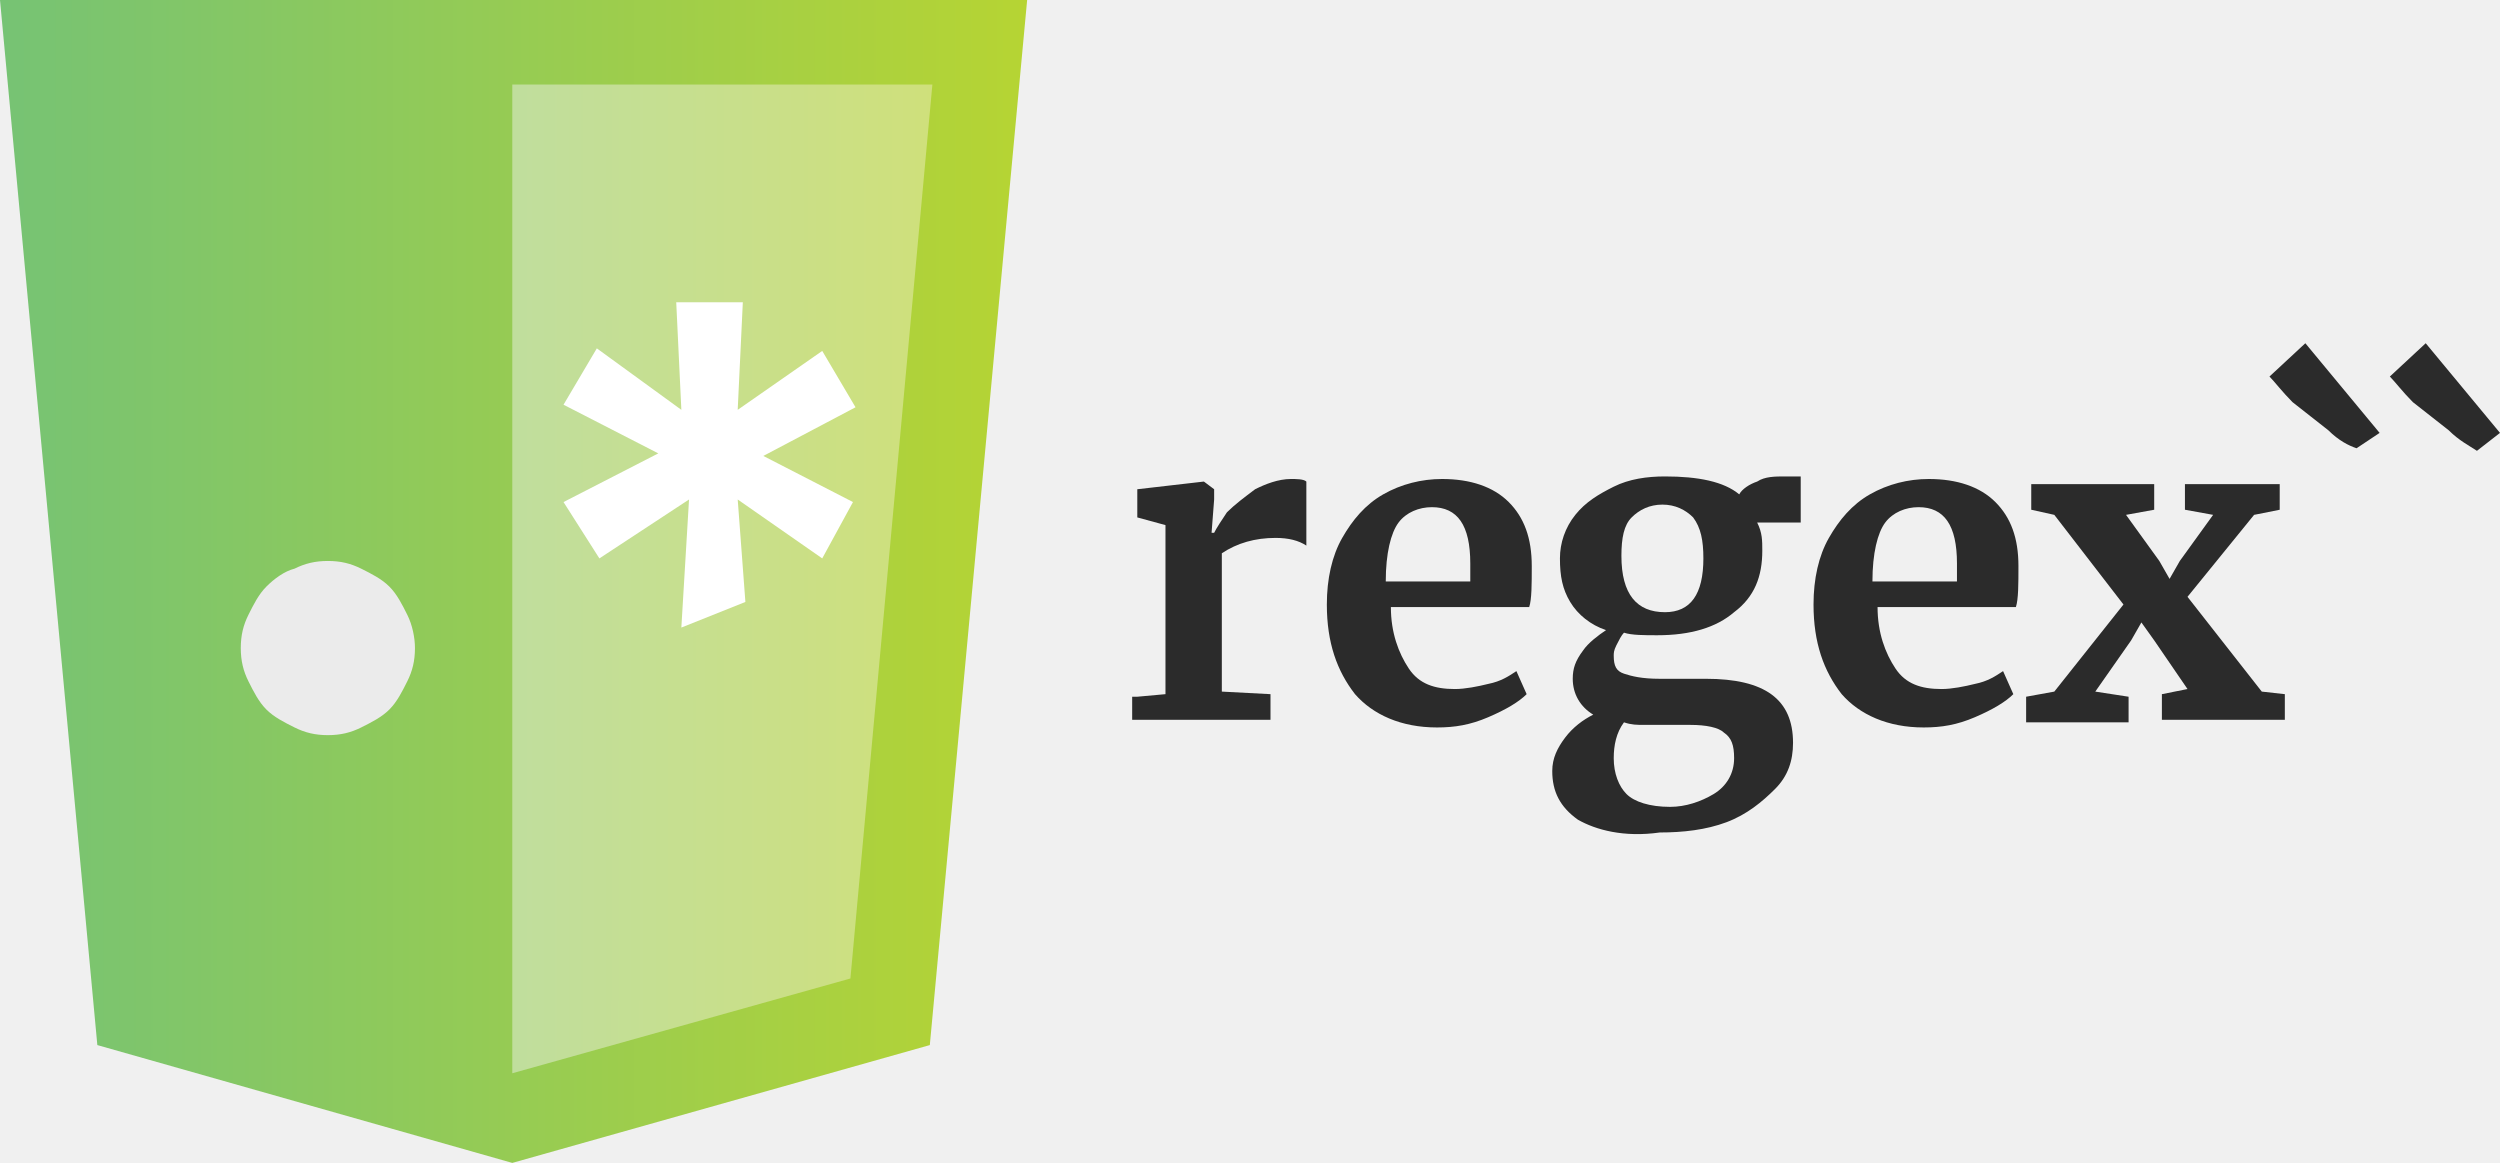
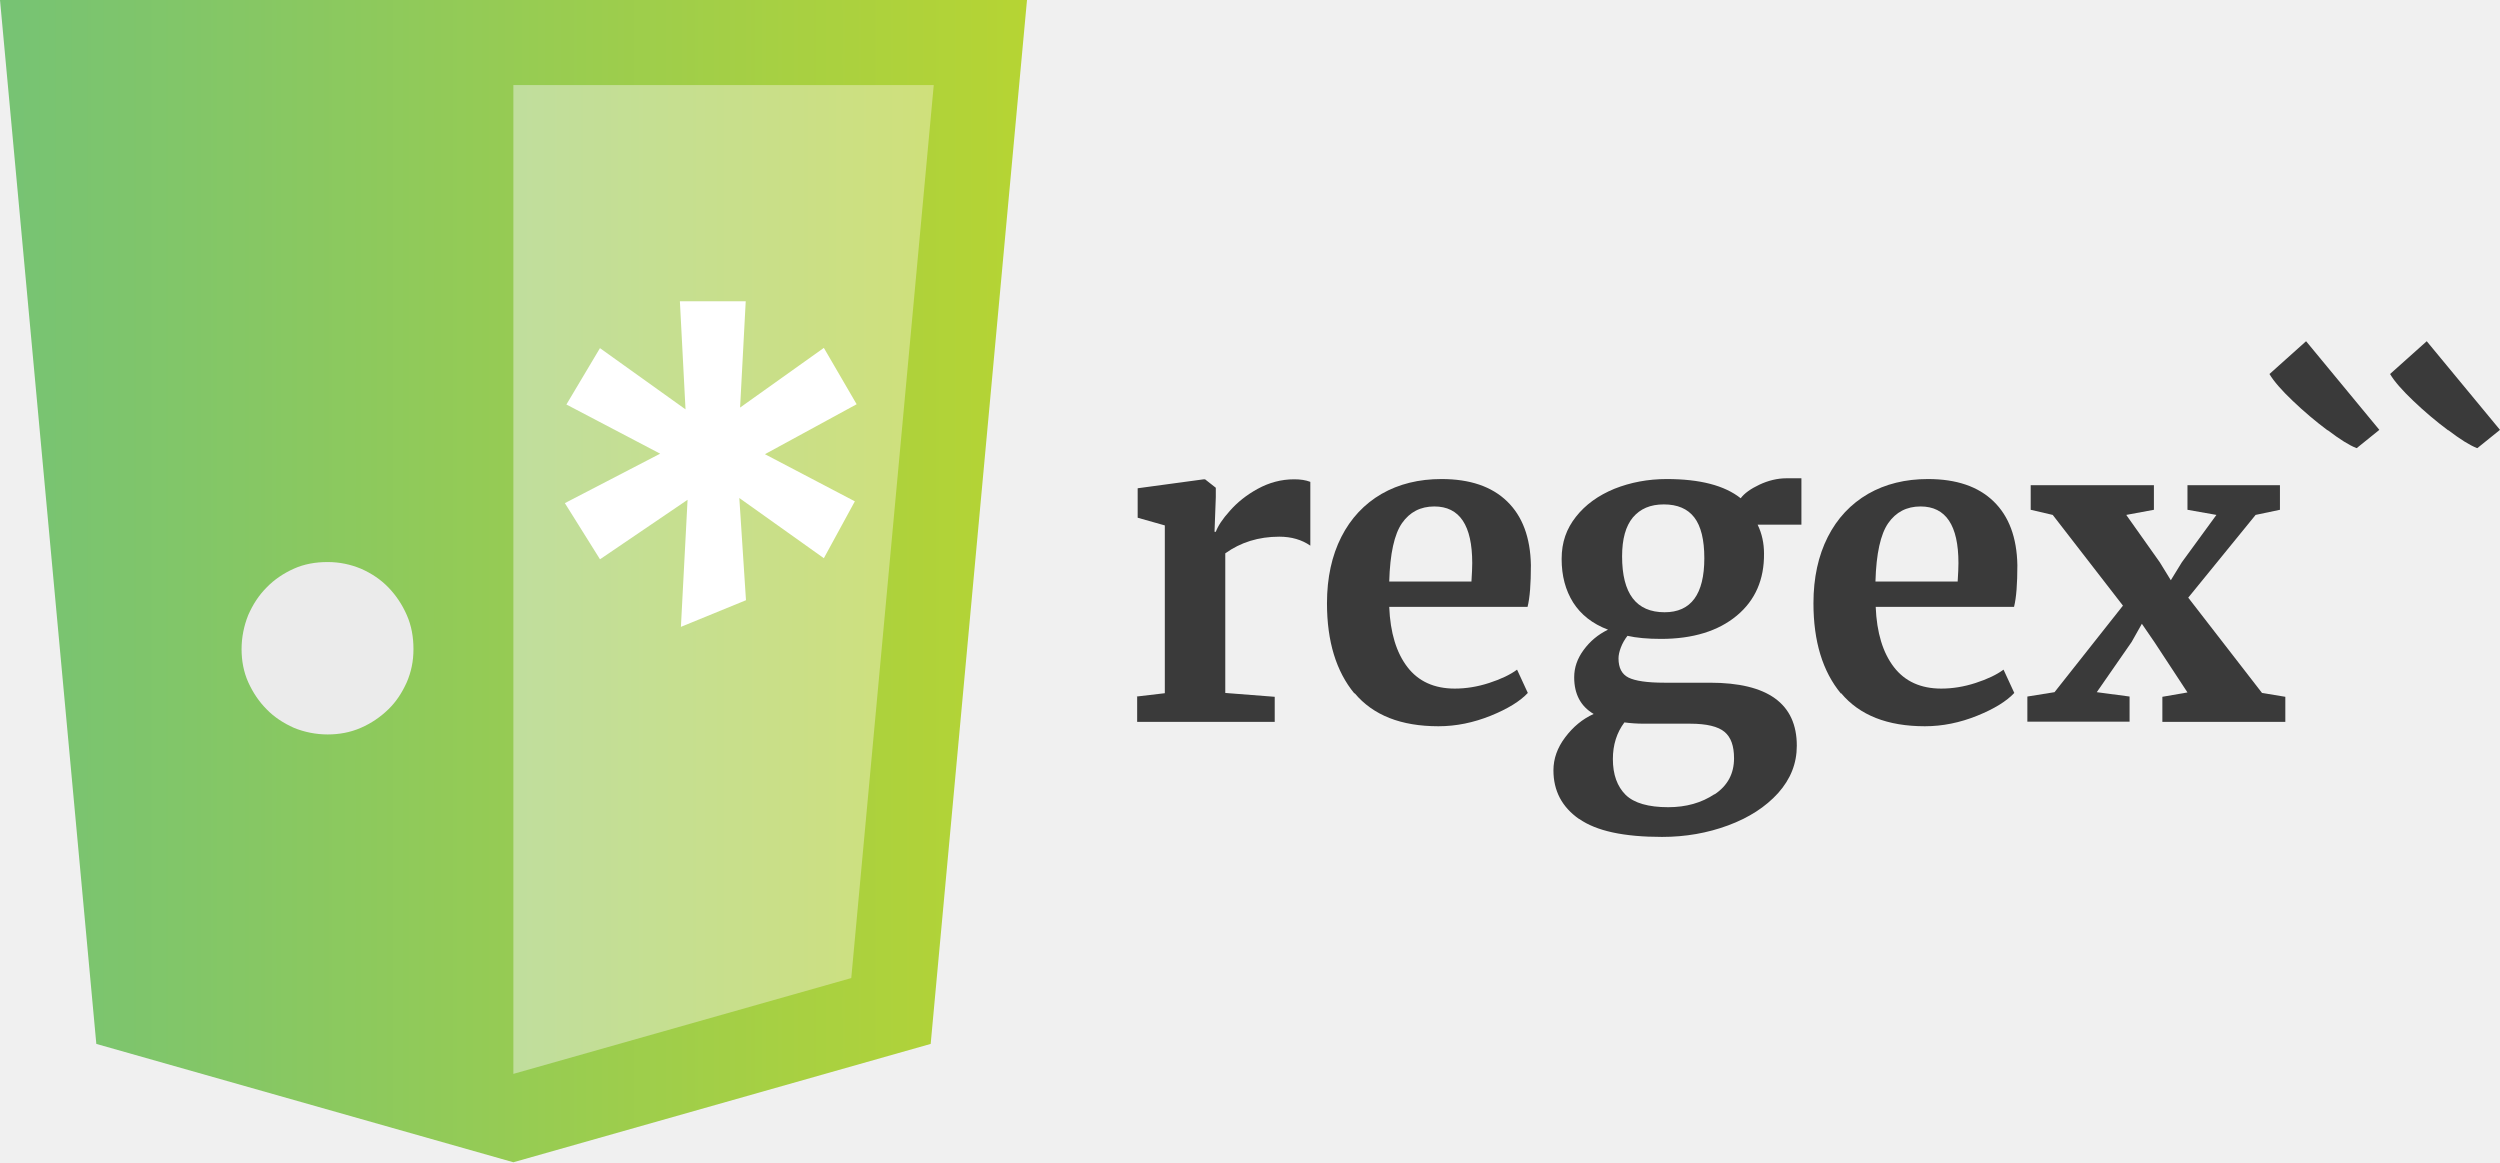
- <svg xmlns="http://www.w3.org/2000/svg" version="1.1" baseProfile="tiny" id="Layer_1" x="0px" y="0px" viewBox="0 0 97.6 45.4" overflow="visible" xml:space="preserve">
-   <g id="code_x5F_html5">
-     <linearGradient id="SVGID_1_" gradientUnits="userSpaceOnUse" x1="0" y1="22.686" x2="40.09" y2="22.686">
-       <stop offset="0" style="stop-color:#76C374" />
-       <stop offset="1" style="stop-color:#B6D433" />
+ <svg xmlns="http://www.w3.org/2000/svg" id="Layer_1" viewBox="0 0 97.59 45.37">
+   <defs>
+     <style>.cls-1{fill:url(#linear-gradient);}.cls-1,.cls-2,.cls-3,.cls-4,.cls-5{stroke-width:0px;}.cls-2{fill:#fff;}.cls-3{fill:url(#linear-gradient-2);}.cls-4{fill:#ebebeb;}.cls-5{fill:#3a3a3a;}</style>
+     <linearGradient id="linear-gradient" x1="0" y1="22.69" x2="40.09" y2="22.69" gradientUnits="userSpaceOnUse">
+       <stop offset="0" stop-color="#76c374" />
+       <stop offset="1" stop-color="#b6d433" />
    </linearGradient>
-     <polygon fill="url(#SVGID_1_)" points="40.1,0 20,0 20,0 0,0 3.8,40.8 20,45.4 20,45.4 20,45.4 20,45.4 20,45.4 36.3,40.8  " />
-     <linearGradient id="SVGID_00000111882062788649990840000013793938322697166770_" gradientUnits="userSpaceOnUse" x1="20.045" y1="22.62" x2="36.447" y2="22.62">
-       <stop offset="0" style="stop-color:#C0DE9D" />
-       <stop offset="1" style="stop-color:#CFE07B" />
+     <linearGradient id="linear-gradient-2" x1="20.04" y1="22.62" x2="36.45" y2="22.62" gradientUnits="userSpaceOnUse">
+       <stop offset="0" stop-color="#c0de9d" />
+       <stop offset="1" stop-color="#cfe07b" />
    </linearGradient>
-     <polygon fill="url(#SVGID_00000111882062788649990840000013793938322697166770_)" points="20,3.3 20,41.9 20,41.9 33.2,38.2    36.4,3.3  " />
-     <g>
-       <path fill="#EBEBEB" d="M12.8,21.9c0.5,0,0.9,0.1,1.3,0.3c0.4,0.2,0.8,0.4,1.1,0.7c0.3,0.3,0.5,0.7,0.7,1.1    c0.2,0.4,0.3,0.9,0.3,1.3c0,0.5-0.1,0.9-0.3,1.3c-0.2,0.4-0.4,0.8-0.7,1.1c-0.3,0.3-0.7,0.5-1.1,0.7c-0.4,0.2-0.8,0.3-1.3,0.3    c-0.5,0-0.9-0.1-1.3-0.3c-0.4-0.2-0.8-0.4-1.1-0.7c-0.3-0.3-0.5-0.7-0.7-1.1c-0.2-0.4-0.3-0.8-0.3-1.3c0-0.5,0.1-0.9,0.3-1.3    c0.2-0.4,0.4-0.8,0.7-1.1c0.3-0.3,0.7-0.6,1.1-0.7C11.9,22,12.3,21.9,12.8,21.9z" />
-     </g>
-     <g>
-       <path fill="#FFFFFF" d="M23.4,21.8L22,19.6l3.7-1.9l-3.7-1.9l1.3-2.2l3.3,2.4l-0.2-4.2h2.6l-0.2,4.2l3.3-2.3l1.3,2.2l-3.6,1.9    l3.5,1.8l-1.2,2.2l-3.3-2.3l0.3,4l-2.5,1l0.3-5L23.4,21.8z" />
-     </g>
-     <g>
-       <path fill="#2B2B2B" d="M44.4,27.2l1.1-0.1v-6.6l-1.1-0.3v-1.1l2.6-0.3H47l0.4,0.3v0.4l-0.1,1.3h0.1c0.1-0.2,0.3-0.5,0.5-0.8    c0.3-0.3,0.7-0.6,1.1-0.9c0.4-0.2,0.9-0.4,1.4-0.4c0.2,0,0.5,0,0.6,0.1v2.5c-0.3-0.2-0.7-0.3-1.2-0.3c-0.8,0-1.5,0.2-2.1,0.6V27    l1.9,0.1v1h-5.4V27.2z" />
-       <path fill="#2B2B2B" d="M52.9,27.1c-0.7-0.9-1.1-2-1.1-3.5c0-1,0.2-1.9,0.6-2.6c0.4-0.7,0.9-1.3,1.6-1.7c0.7-0.4,1.5-0.6,2.3-0.6    c1.1,0,2,0.3,2.6,0.9c0.6,0.6,0.9,1.4,0.9,2.5c0,0.7,0,1.3-0.1,1.6h-5.4c0,1,0.3,1.8,0.7,2.4c0.4,0.6,1,0.8,1.8,0.8    c0.4,0,0.9-0.1,1.3-0.2c0.5-0.1,0.8-0.3,1.1-0.5l0.4,0.9c-0.3,0.3-0.8,0.6-1.5,0.9c-0.7,0.3-1.3,0.4-2,0.4    C54.7,28.4,53.6,27.9,52.9,27.1z M57.4,22.7c0-0.3,0-0.5,0-0.7c0-1.5-0.5-2.2-1.5-2.2c-0.5,0-1,0.2-1.3,0.6    c-0.3,0.4-0.5,1.2-0.5,2.3H57.4z" />
-       <path fill="#2B2B2B" d="M61.6,32c-0.7-0.5-1-1.1-1-1.9c0-0.5,0.2-0.9,0.5-1.3c0.3-0.4,0.7-0.7,1.1-0.9c-0.5-0.3-0.8-0.8-0.8-1.4    c0-0.4,0.1-0.7,0.4-1.1c0.2-0.3,0.6-0.6,0.9-0.8c-0.6-0.2-1.1-0.6-1.4-1.1c-0.3-0.5-0.4-1-0.4-1.7c0-0.6,0.2-1.2,0.6-1.7    c0.4-0.5,0.9-0.8,1.5-1.1c0.6-0.3,1.3-0.4,2-0.4c1.3,0,2.3,0.2,2.9,0.7c0.1-0.2,0.4-0.4,0.7-0.5c0.3-0.2,0.7-0.2,1.1-0.2h0.6v1.8    h-1.7c0.2,0.4,0.2,0.7,0.2,1.1c0,1-0.3,1.8-1.1,2.4c-0.7,0.6-1.7,0.9-3,0.9c-0.5,0-1,0-1.3-0.1c-0.1,0.1-0.2,0.3-0.3,0.5    c-0.1,0.2-0.1,0.3-0.1,0.4c0,0.4,0.1,0.6,0.4,0.7c0.3,0.1,0.7,0.2,1.4,0.2h1.8c2.3,0,3.4,0.8,3.4,2.5c0,0.7-0.2,1.3-0.7,1.8    c-0.5,0.5-1.1,1-1.9,1.3c-0.8,0.3-1.7,0.4-2.6,0.4C63.4,32.7,62.3,32.4,61.6,32z M66.9,31c0.5-0.3,0.8-0.8,0.8-1.4    c0-0.5-0.1-0.8-0.4-1c-0.2-0.2-0.7-0.3-1.3-0.3h-1.8c-0.3,0-0.5,0-0.8-0.1c-0.3,0.4-0.4,0.9-0.4,1.4c0,0.6,0.2,1.1,0.5,1.4    c0.3,0.3,0.9,0.5,1.7,0.5C65.8,31.5,66.4,31.3,66.9,31z M66.5,21.8c0-0.7-0.1-1.2-0.4-1.6c-0.3-0.3-0.7-0.5-1.2-0.5    c-0.5,0-0.9,0.2-1.2,0.5c-0.3,0.3-0.4,0.8-0.4,1.5c0,1.5,0.6,2.2,1.7,2.2C66,23.9,66.5,23.2,66.5,21.8z" />
-       <path fill="#2B2B2B" d="M71.9,27.1c-0.7-0.9-1.1-2-1.1-3.5c0-1,0.2-1.9,0.6-2.6c0.4-0.7,0.9-1.3,1.6-1.7c0.7-0.4,1.5-0.6,2.3-0.6    c1.1,0,2,0.3,2.6,0.9c0.6,0.6,0.9,1.4,0.9,2.5c0,0.7,0,1.3-0.1,1.6h-5.4c0,1,0.3,1.8,0.7,2.4c0.4,0.6,1,0.8,1.8,0.8    c0.4,0,0.9-0.1,1.3-0.2c0.5-0.1,0.8-0.3,1.1-0.5l0.4,0.9c-0.3,0.3-0.8,0.6-1.5,0.9c-0.7,0.3-1.3,0.4-2,0.4    C73.7,28.4,72.6,27.9,71.9,27.1z M76.4,22.7c0-0.3,0-0.5,0-0.7c0-1.5-0.5-2.2-1.5-2.2c-0.5,0-1,0.2-1.3,0.6    c-0.3,0.4-0.5,1.2-0.5,2.3H76.4z" />
-       <path fill="#2B2B2B" d="M82.9,23.6l-2.7-3.5l-0.9-0.2v-1h4.8v1L83,20.1l1.3,1.8l0.4,0.7l0.4-0.7l1.3-1.8l-1.1-0.2v-1H89v1L88,20.1    l-2.6,3.2l2.9,3.7l0.9,0.1v1h-4.8v-1l1-0.2l-1.3-1.9l-0.5-0.7l-0.4,0.7l-1.4,2l1.3,0.2v1h-4v-1l1.1-0.2L82.9,23.6z" />
-       <path fill="#2B2B2B" d="M90.9,16.8c-0.5-0.4-0.9-0.7-1.4-1.1c-0.4-0.4-0.7-0.8-0.9-1l1.4-1.3l2.9,3.5L92,17.5h0    C91.7,17.4,91.3,17.2,90.9,16.8z" />
-       <path fill="#2B2B2B" d="M95.6,16.8c-0.5-0.4-0.9-0.7-1.4-1.1c-0.4-0.4-0.7-0.8-0.9-1l1.4-1.3l2.9,3.5l-0.9,0.7h0    C96.4,17.4,96,17.2,95.6,16.8z" />
-     </g>
+   </defs>
+   <g id="code_html5">
+     <polygon class="cls-1" points="40.09 0 20.04 0 20.04 0 0 0 3.76 40.75 20.04 45.37 20.04 45.37 20.04 45.37 20.04 45.37 20.04 45.37 36.33 40.75 40.09 0" />
+     <polygon class="cls-3" points="20.04 3.32 20.04 41.92 20.04 41.92 33.23 38.18 36.45 3.32 20.04 3.32" />
+     <path class="cls-4" d="M12.79,21.94c.46,0,.89.09,1.3.26.41.18.77.42,1.07.73.3.31.54.67.72,1.08.18.41.26.85.26,1.33s-.09.89-.26,1.29c-.18.4-.41.76-.72,1.06s-.66.54-1.07.72c-.41.18-.85.26-1.3.26s-.91-.09-1.32-.26c-.4-.18-.76-.41-1.06-.72-.3-.3-.54-.66-.72-1.06-.18-.4-.26-.84-.26-1.29s.09-.91.26-1.33c.18-.41.41-.77.72-1.08.3-.31.66-.55,1.06-.73.4-.18.84-.26,1.32-.26Z" />
+     <path class="cls-2" d="M23.42,21.83l-1.37-2.19,3.72-1.93-3.66-1.92,1.31-2.2,3.34,2.39-.22-4.22h2.57l-.22,4.15,3.27-2.33,1.28,2.2-3.58,1.95,3.51,1.84-1.21,2.22-3.3-2.35.26,3.99-2.54,1.04.26-4.96-3.4,2.31Z" />
+     <path class="cls-5" d="M44.37,27.19l1.1-.13v-6.55l-1.06-.3v-1.15l2.58-.35h.05l.42.33v.37l-.05,1.35h.05c.08-.22.26-.5.55-.82.29-.33.65-.62,1.09-.86s.91-.37,1.42-.37c.24,0,.45.03.63.1v2.49c-.33-.23-.74-.35-1.21-.35-.81,0-1.51.22-2.11.65v5.45l1.93.15v.98h-5.37v-.98Z" />
+     <path class="cls-5" d="M52.87,27.07c-.71-.86-1.07-2.03-1.07-3.52,0-1,.19-1.86.56-2.59.37-.73.9-1.29,1.57-1.68.68-.39,1.46-.58,2.34-.58,1.11,0,1.96.29,2.56.87.6.58.91,1.41.93,2.49,0,.73-.04,1.27-.13,1.63h-5.4c.04,1.01.28,1.79.71,2.35.43.56,1.05.84,1.85.84.43,0,.88-.07,1.34-.22s.82-.32,1.09-.52l.42.91c-.3.32-.78.62-1.45.89-.67.27-1.35.41-2.04.41-1.46,0-2.55-.43-3.27-1.29ZM57.44,22.69c.02-.31.03-.55.03-.71,0-1.47-.49-2.21-1.48-2.21-.54,0-.96.22-1.26.65-.3.43-.47,1.19-.5,2.28h3.21Z" />
+     <path class="cls-5" d="M61.64,31.97c-.67-.47-1-1.1-1-1.9,0-.45.15-.88.46-1.29s.67-.71,1.11-.91c-.51-.3-.76-.78-.76-1.43,0-.38.12-.73.37-1.07s.56-.6.95-.79c-.61-.23-1.06-.59-1.36-1.06-.3-.48-.45-1.04-.45-1.7s.19-1.18.56-1.65c.37-.47.87-.83,1.5-1.09.63-.25,1.31-.38,2.04-.38,1.3,0,2.26.25,2.89.75.14-.19.39-.37.73-.53s.7-.25,1.06-.25h.58v1.81h-1.71c.17.35.25.73.25,1.13.01,1.01-.34,1.82-1.06,2.42s-1.71.91-2.96.91c-.52,0-.96-.04-1.31-.12-.11.14-.2.3-.26.46-.06.16-.09.3-.09.42,0,.37.13.62.39.75.26.13.73.2,1.4.2h1.78c2.26,0,3.39.82,3.39,2.46,0,.69-.24,1.3-.73,1.85-.49.54-1.14.96-1.95,1.26-.81.3-1.67.45-2.58.45-1.49,0-2.56-.23-3.23-.7ZM66.93,31.01c.51-.34.76-.81.76-1.41,0-.48-.12-.82-.37-1.03s-.7-.32-1.34-.32h-1.81c-.28,0-.53-.02-.76-.05-.3.4-.45.88-.45,1.43,0,.61.17,1.07.5,1.4.33.32.89.48,1.66.48.7,0,1.3-.17,1.81-.51ZM66.53,21.79c0-.72-.13-1.25-.39-1.59-.26-.34-.66-.51-1.19-.51s-.92.17-1.21.51c-.28.34-.42.84-.42,1.52,0,1.45.55,2.18,1.66,2.18,1.03,0,1.55-.7,1.55-2.11Z" />
+     <path class="cls-5" d="M71.86,27.07c-.71-.86-1.07-2.03-1.07-3.52,0-1,.19-1.86.56-2.59.37-.73.9-1.29,1.57-1.68.68-.39,1.46-.58,2.34-.58,1.11,0,1.96.29,2.56.87.6.58.91,1.41.93,2.49,0,.73-.04,1.27-.13,1.63h-5.4c.04,1.01.28,1.79.71,2.35.43.56,1.05.84,1.85.84.43,0,.88-.07,1.34-.22s.82-.32,1.09-.52l.42.91c-.3.32-.78.62-1.45.89-.67.27-1.35.41-2.04.41-1.46,0-2.55-.43-3.27-1.29ZM76.42,22.69c.02-.31.03-.55.03-.71,0-1.47-.49-2.21-1.48-2.21-.54,0-.96.22-1.26.65-.3.43-.47,1.19-.5,2.28h3.21Z" />
+     <path class="cls-5" d="M82.87,23.64l-2.74-3.54-.86-.2v-.96h4.81v.96l-1.08.2,1.31,1.85.43.7.43-.7,1.35-1.85-1.13-.2v-.96h3.61v.96l-.95.2-2.63,3.23,2.88,3.72.91.15v.98h-4.8v-.98l.98-.17-1.28-1.95-.5-.73-.4.71-1.36,1.96,1.28.17v.98h-3.99v-.98l1.06-.17,2.68-3.39Z" />
+     <path class="cls-5" d="M90.86,16.8c-.47-.35-.93-.74-1.36-1.15s-.74-.76-.91-1.05l1.43-1.28,2.86,3.46-.88.71h-.02c-.28-.11-.65-.34-1.12-.7Z" />
+     <path class="cls-5" d="M95.57,16.8c-.47-.35-.93-.74-1.36-1.15s-.74-.76-.91-1.05l1.43-1.28,2.86,3.46-.88.71h-.02c-.28-.11-.65-.34-1.12-.7Z" />
  </g>
</svg>
